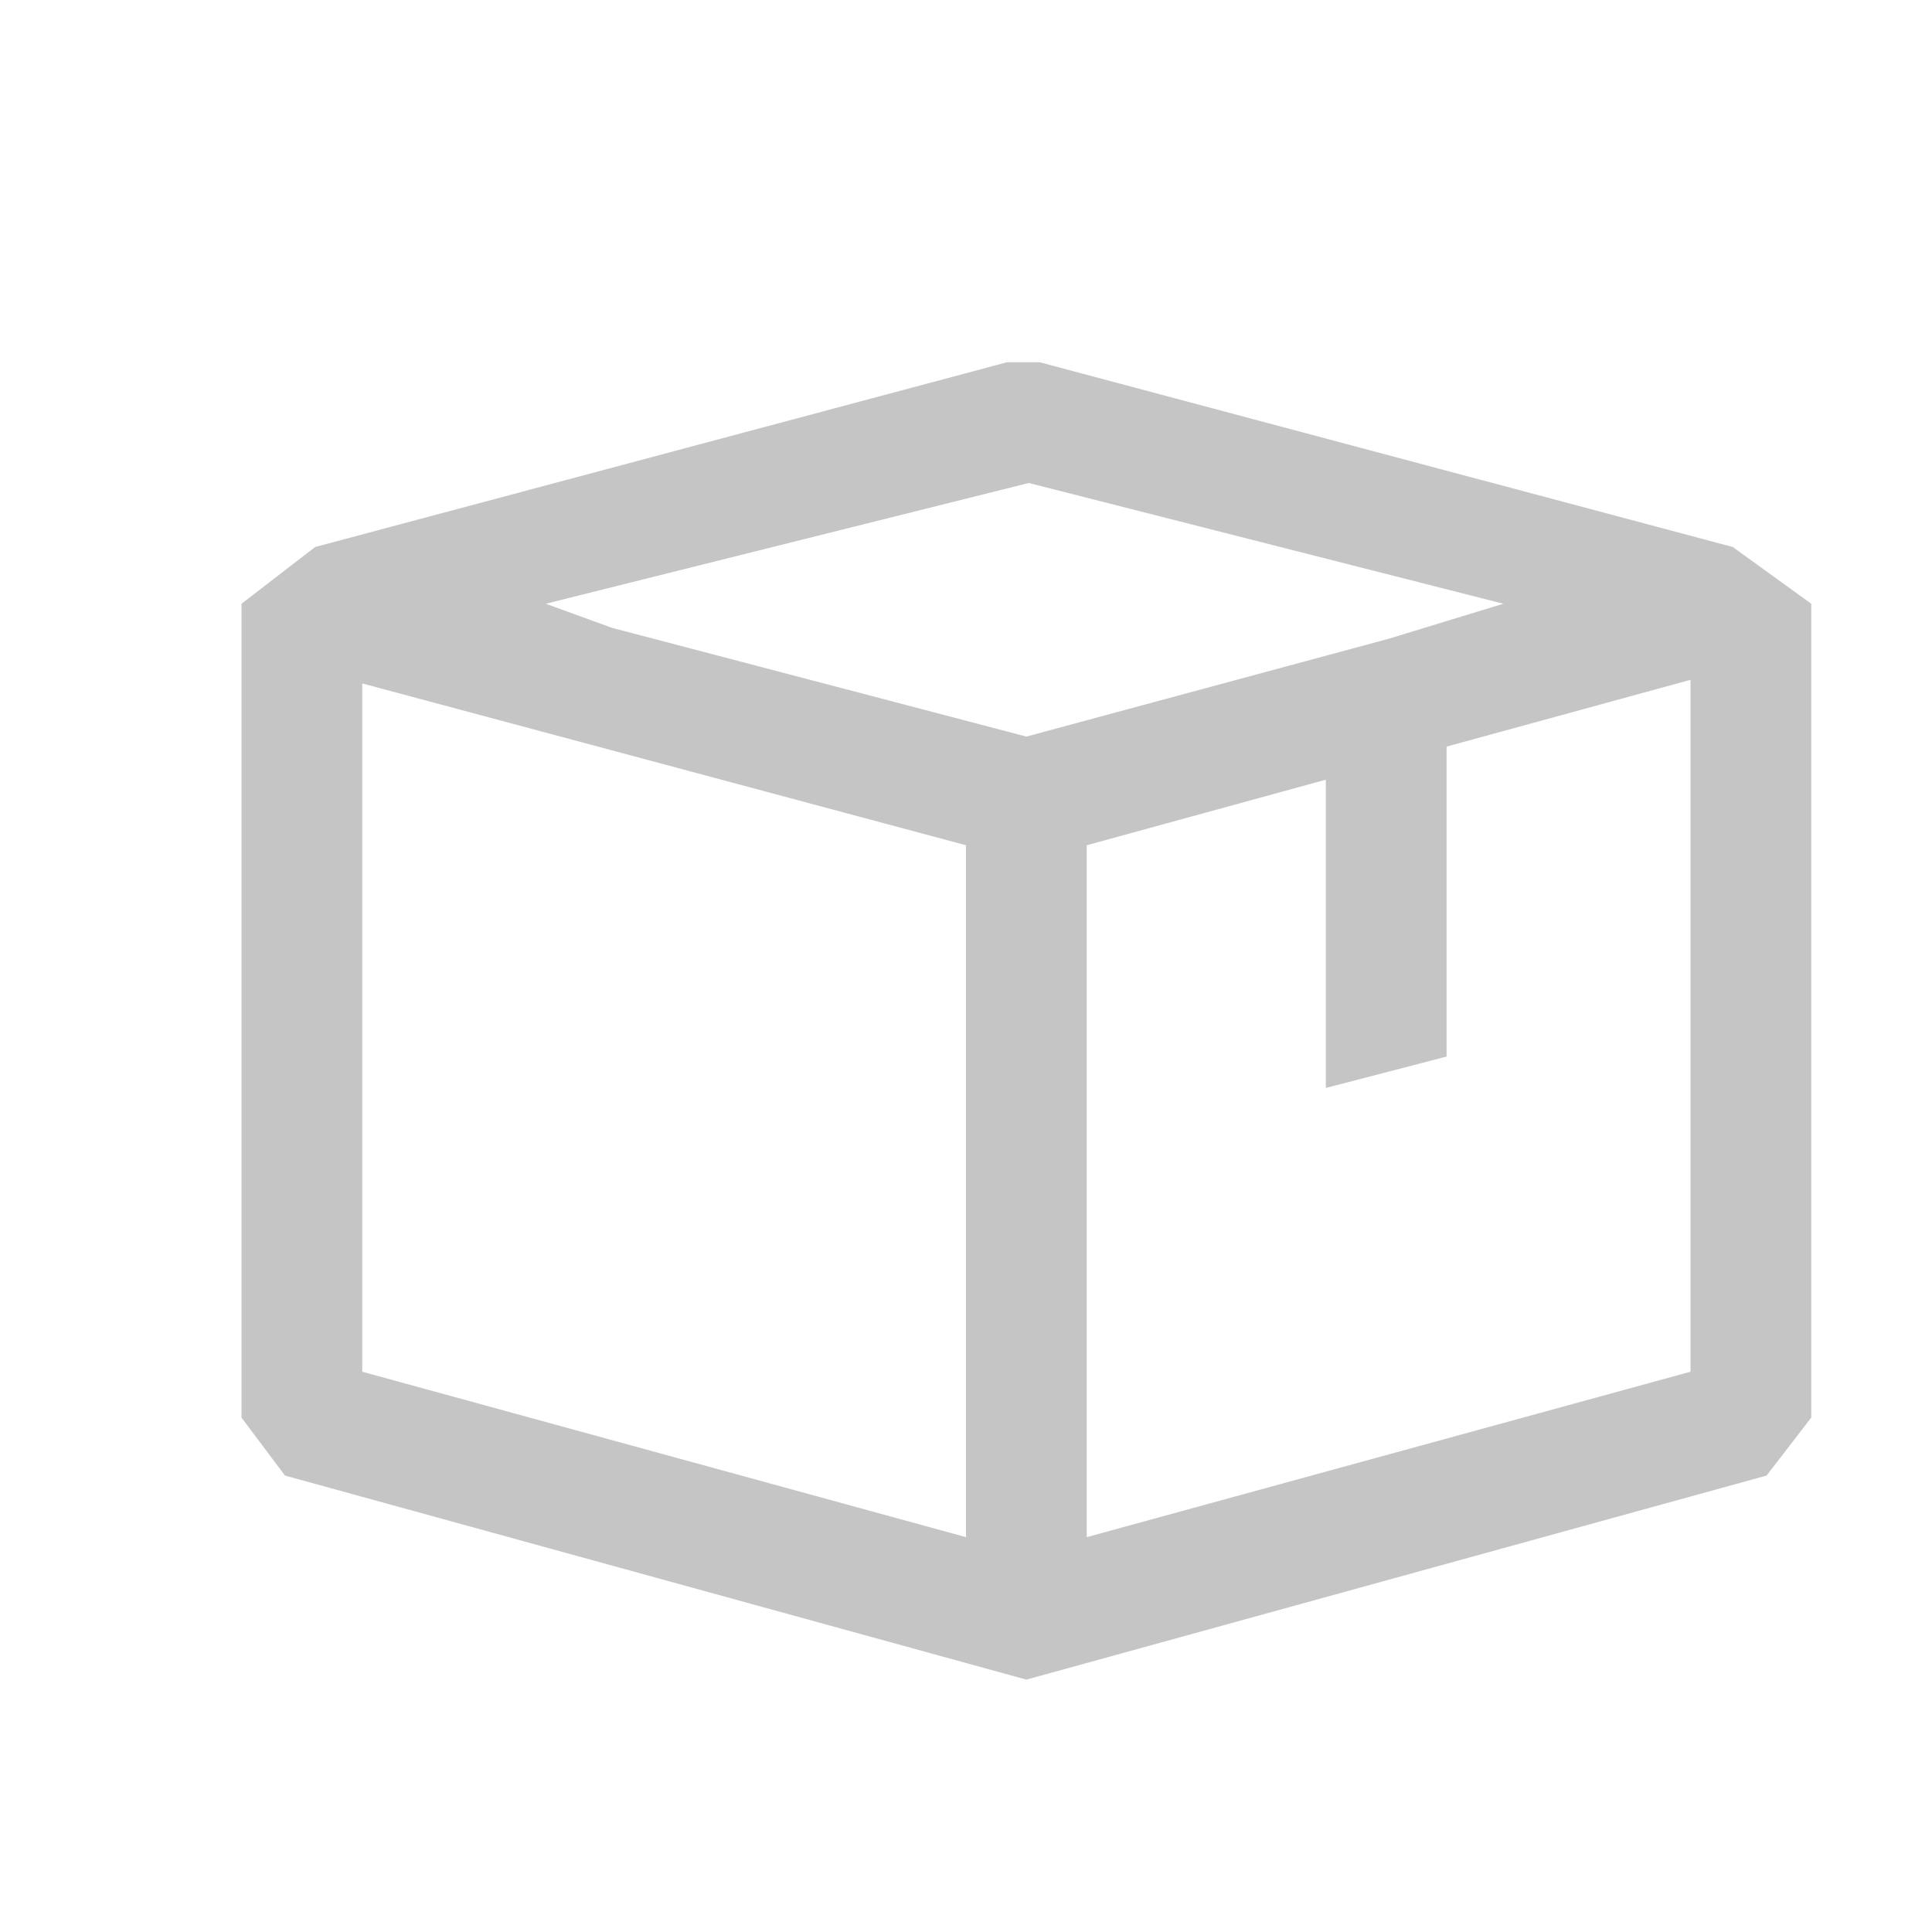
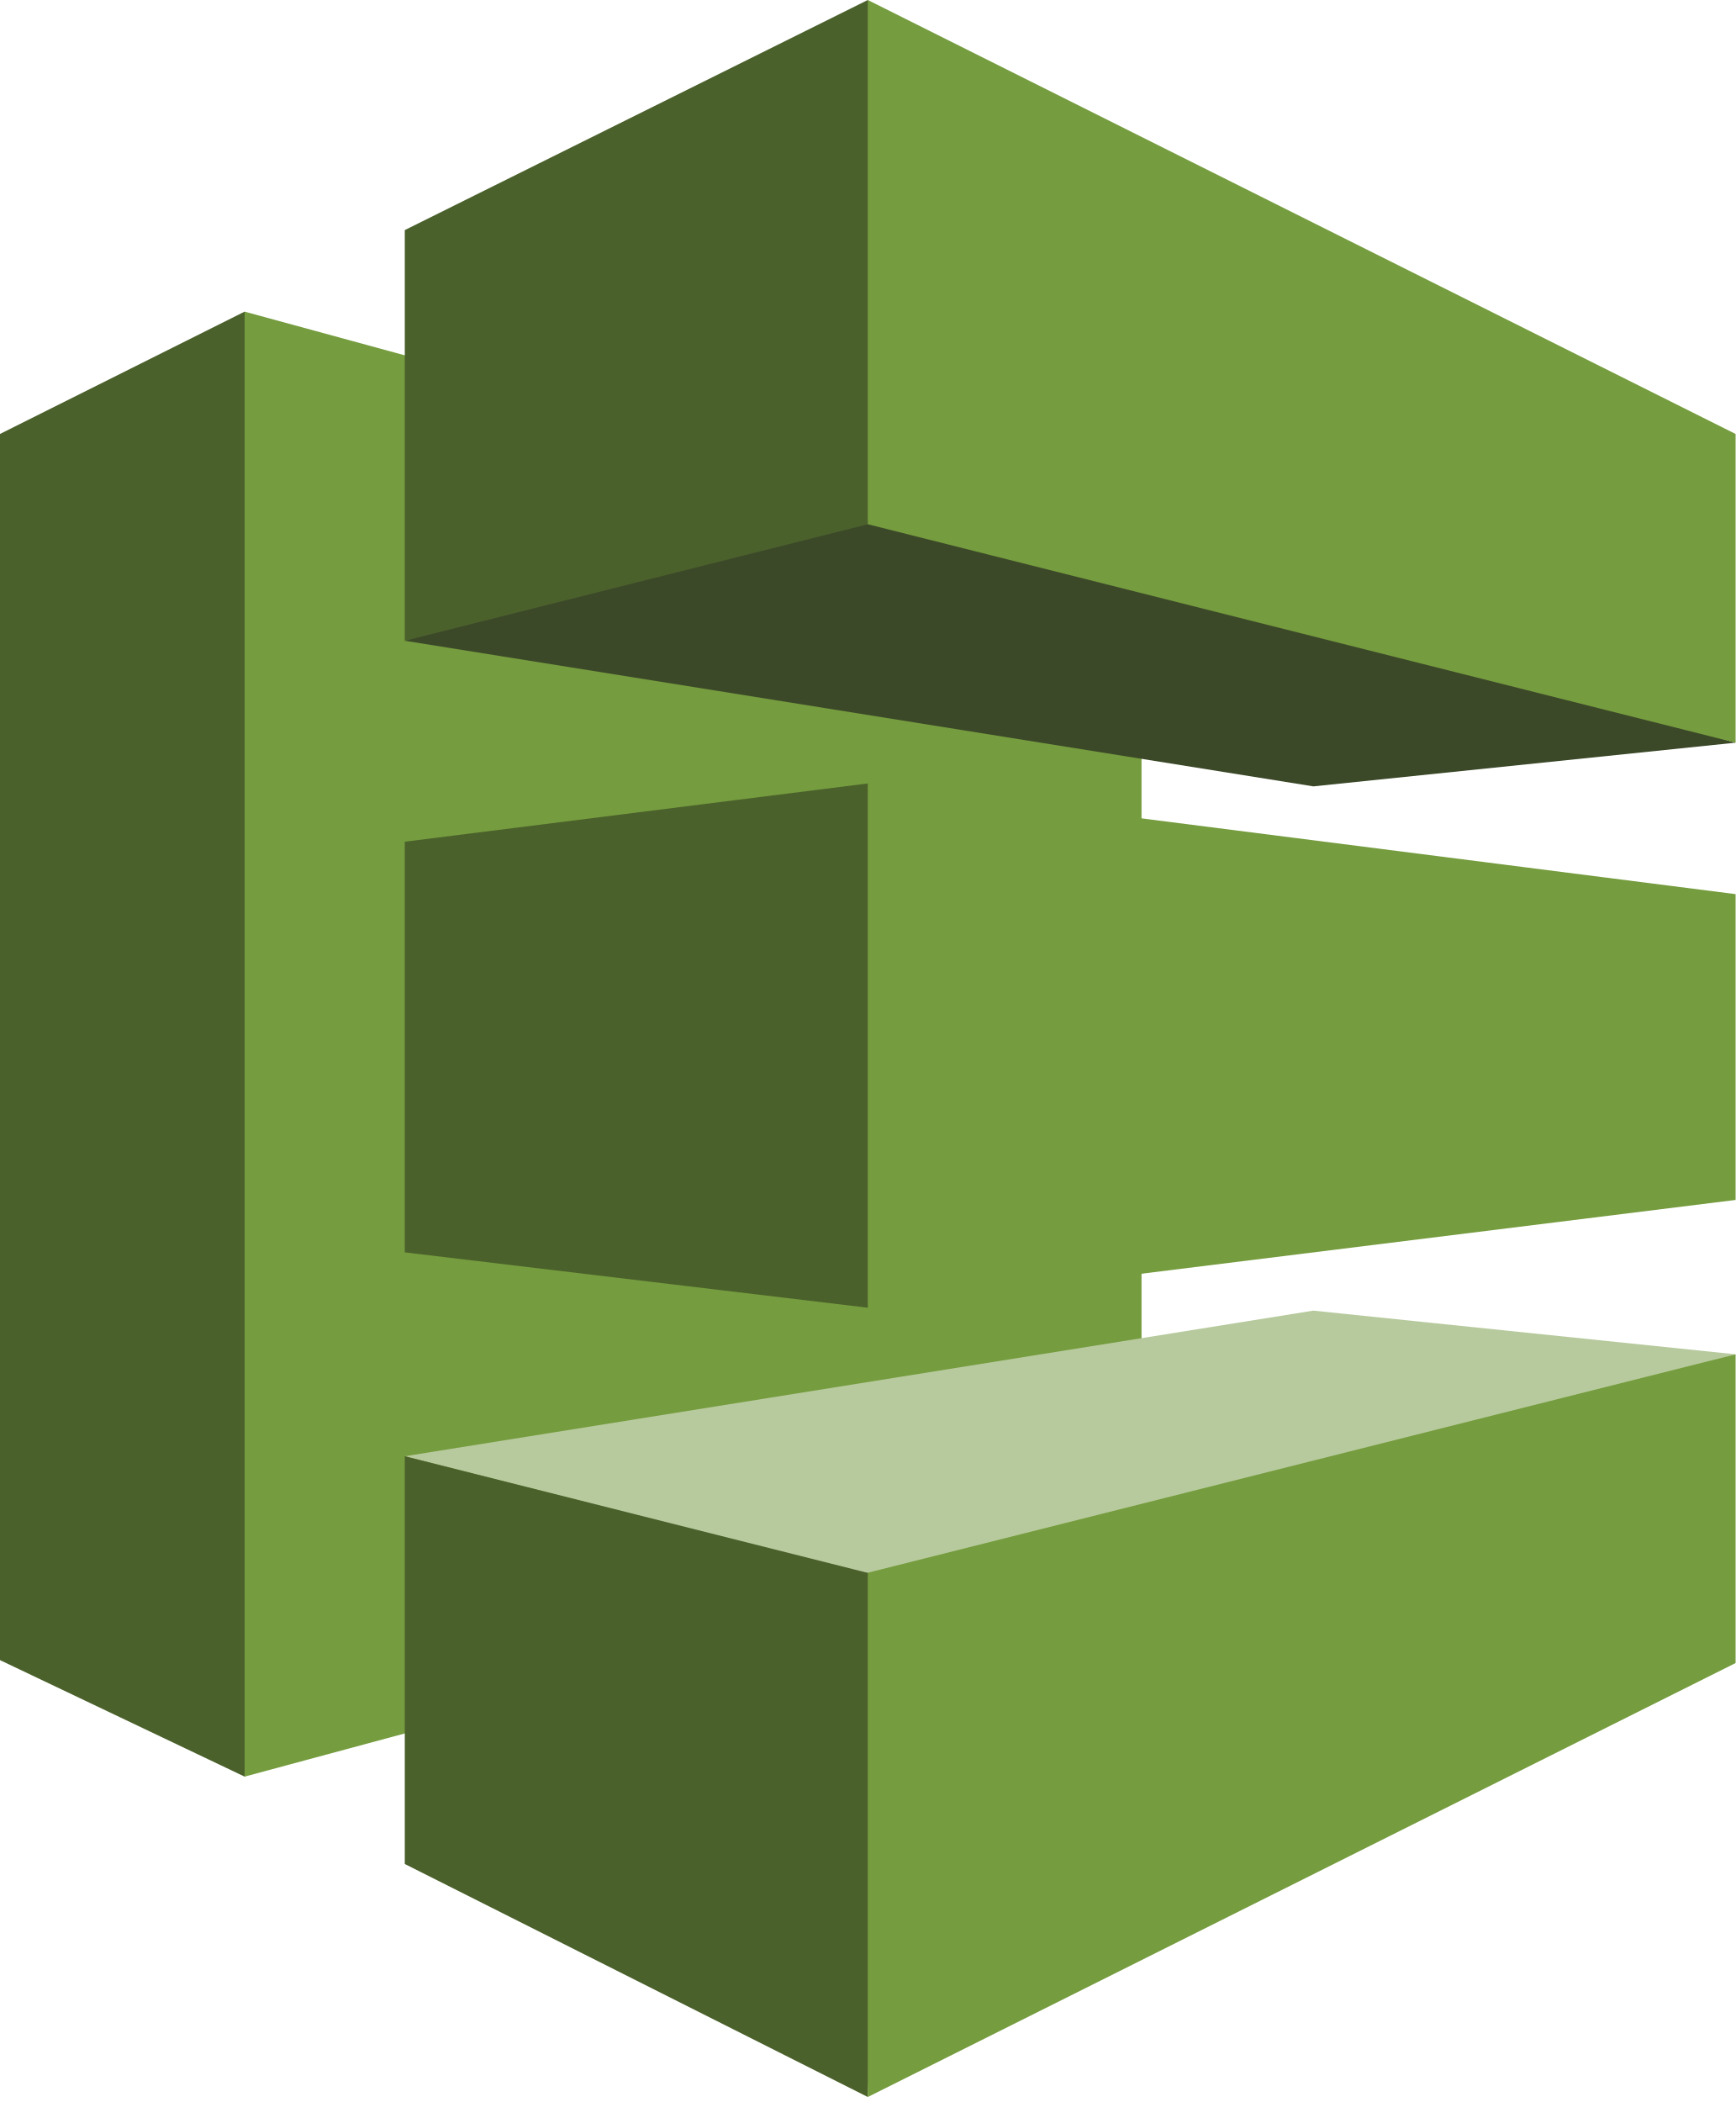
- <svg xmlns="http://www.w3.org/2000/svg" width="16" height="16" viewBox="0 0 16 16" fill="none">
-   <path fill-rule="evenodd" clip-rule="evenodd" d="M8.61 3L14.35 4.53L15 5V11.74L14.63 12.22L8.5 13.91L2.36 12.22L2 11.74V5L2.61 4.53L8.34 3H8.61ZM8.52 4L4.52 5L5.07 5.2L8.5 6.1L11.5 5.29L12.45 5L8.52 4ZM3 11.36L8 12.73V7L3 5.66V11.36ZM9 7V12.73L14 11.36V5.63L11.98 6.183V8.75L10.98 9.01V6.457L9 7Z" fill="#C5C5C5" />
+ <svg xmlns="http://www.w3.org/2000/svg" viewBox="0 0 256 310" version="1.1" preserveAspectRatio="xMidYMid">
+   <g>
+     <path d="M36.08,262.013 L0,244.832 L0,64 L36.08,45.96 L36.211,46.147 L36.451,261.648 L36.08,262.013" fill="#4B612C" />
+     <path d="M168.376,226.362 L36.08,262.013 L36.08,45.96 L168.376,82.04 L168.376,226.362" fill="#759C3E" />
+     <path d="M59.705,124.134 L128,115.544 L129.667,117 L129.667,190.333 L128,192.859 L59.705,184.698 L59.705,124.134" fill="#4B612C" />
+     <path d="M256,109.53 L193.718,115.973 L59.705,94.497 L127.167,72.5 L256,109.53" fill="#3C4929" />
+     <path d="M256,199.731 L193.718,193.289 L59.705,214.765 L132.167,233.167 L256,199.731" fill="#B7CA9D" />
+     <path d="M59.705,274.899 L128,309.262 L130.887,232.694 L59.705,214.765 L59.705,274.899" fill="#4B612C" />
+     <path d="M256,245.262 L128,309.262 L128,231.946 L256,199.731 L256,245.262" fill="#759C3E" />
+     <path d="M59.705,33.933 L128,0 L128.495,0.698 L128.285,76.844 L128,77.315 L59.705,94.497 L59.705,33.933" fill="#4B612C" />
+     <path d="M256,176.966 L128,192.859 L128,115.544 L256,131.866 L256,176.966" fill="#759C3E" />
+     <path d="M256,109.53 L128,77.315 L128,0 L256,64 L256,109.53" fill="#759C3E" />
+   </g>
</svg>
